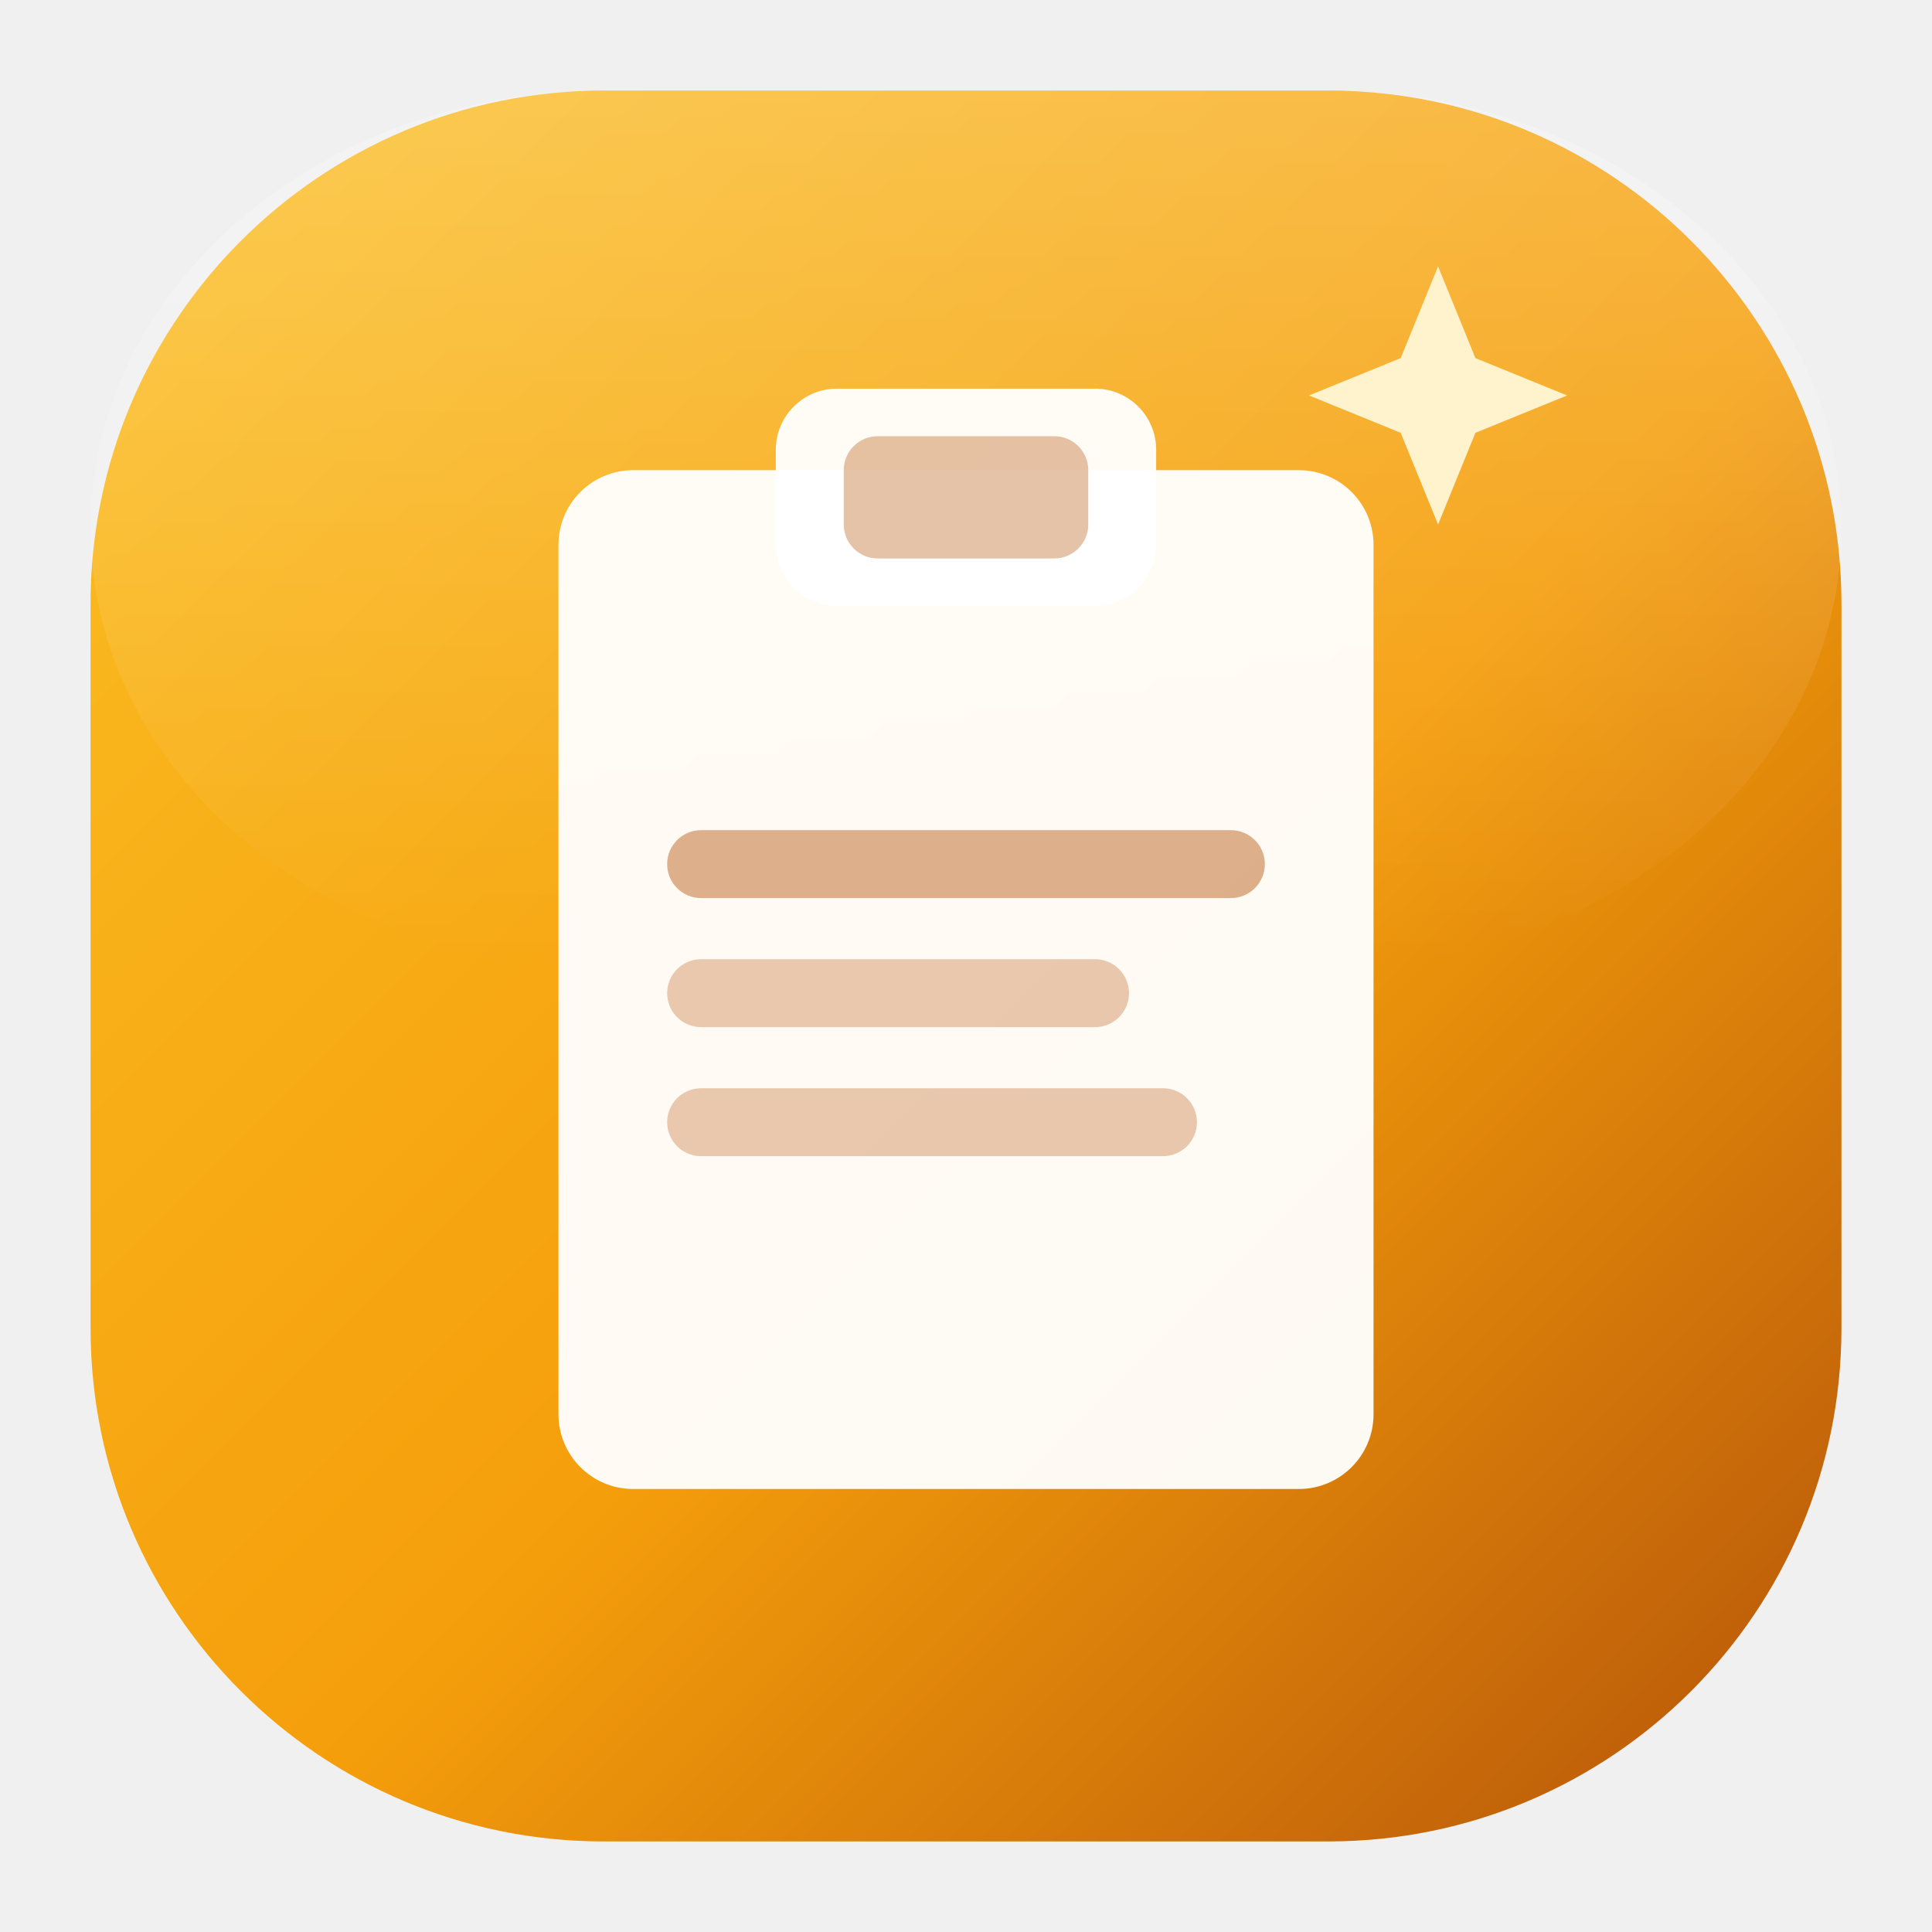
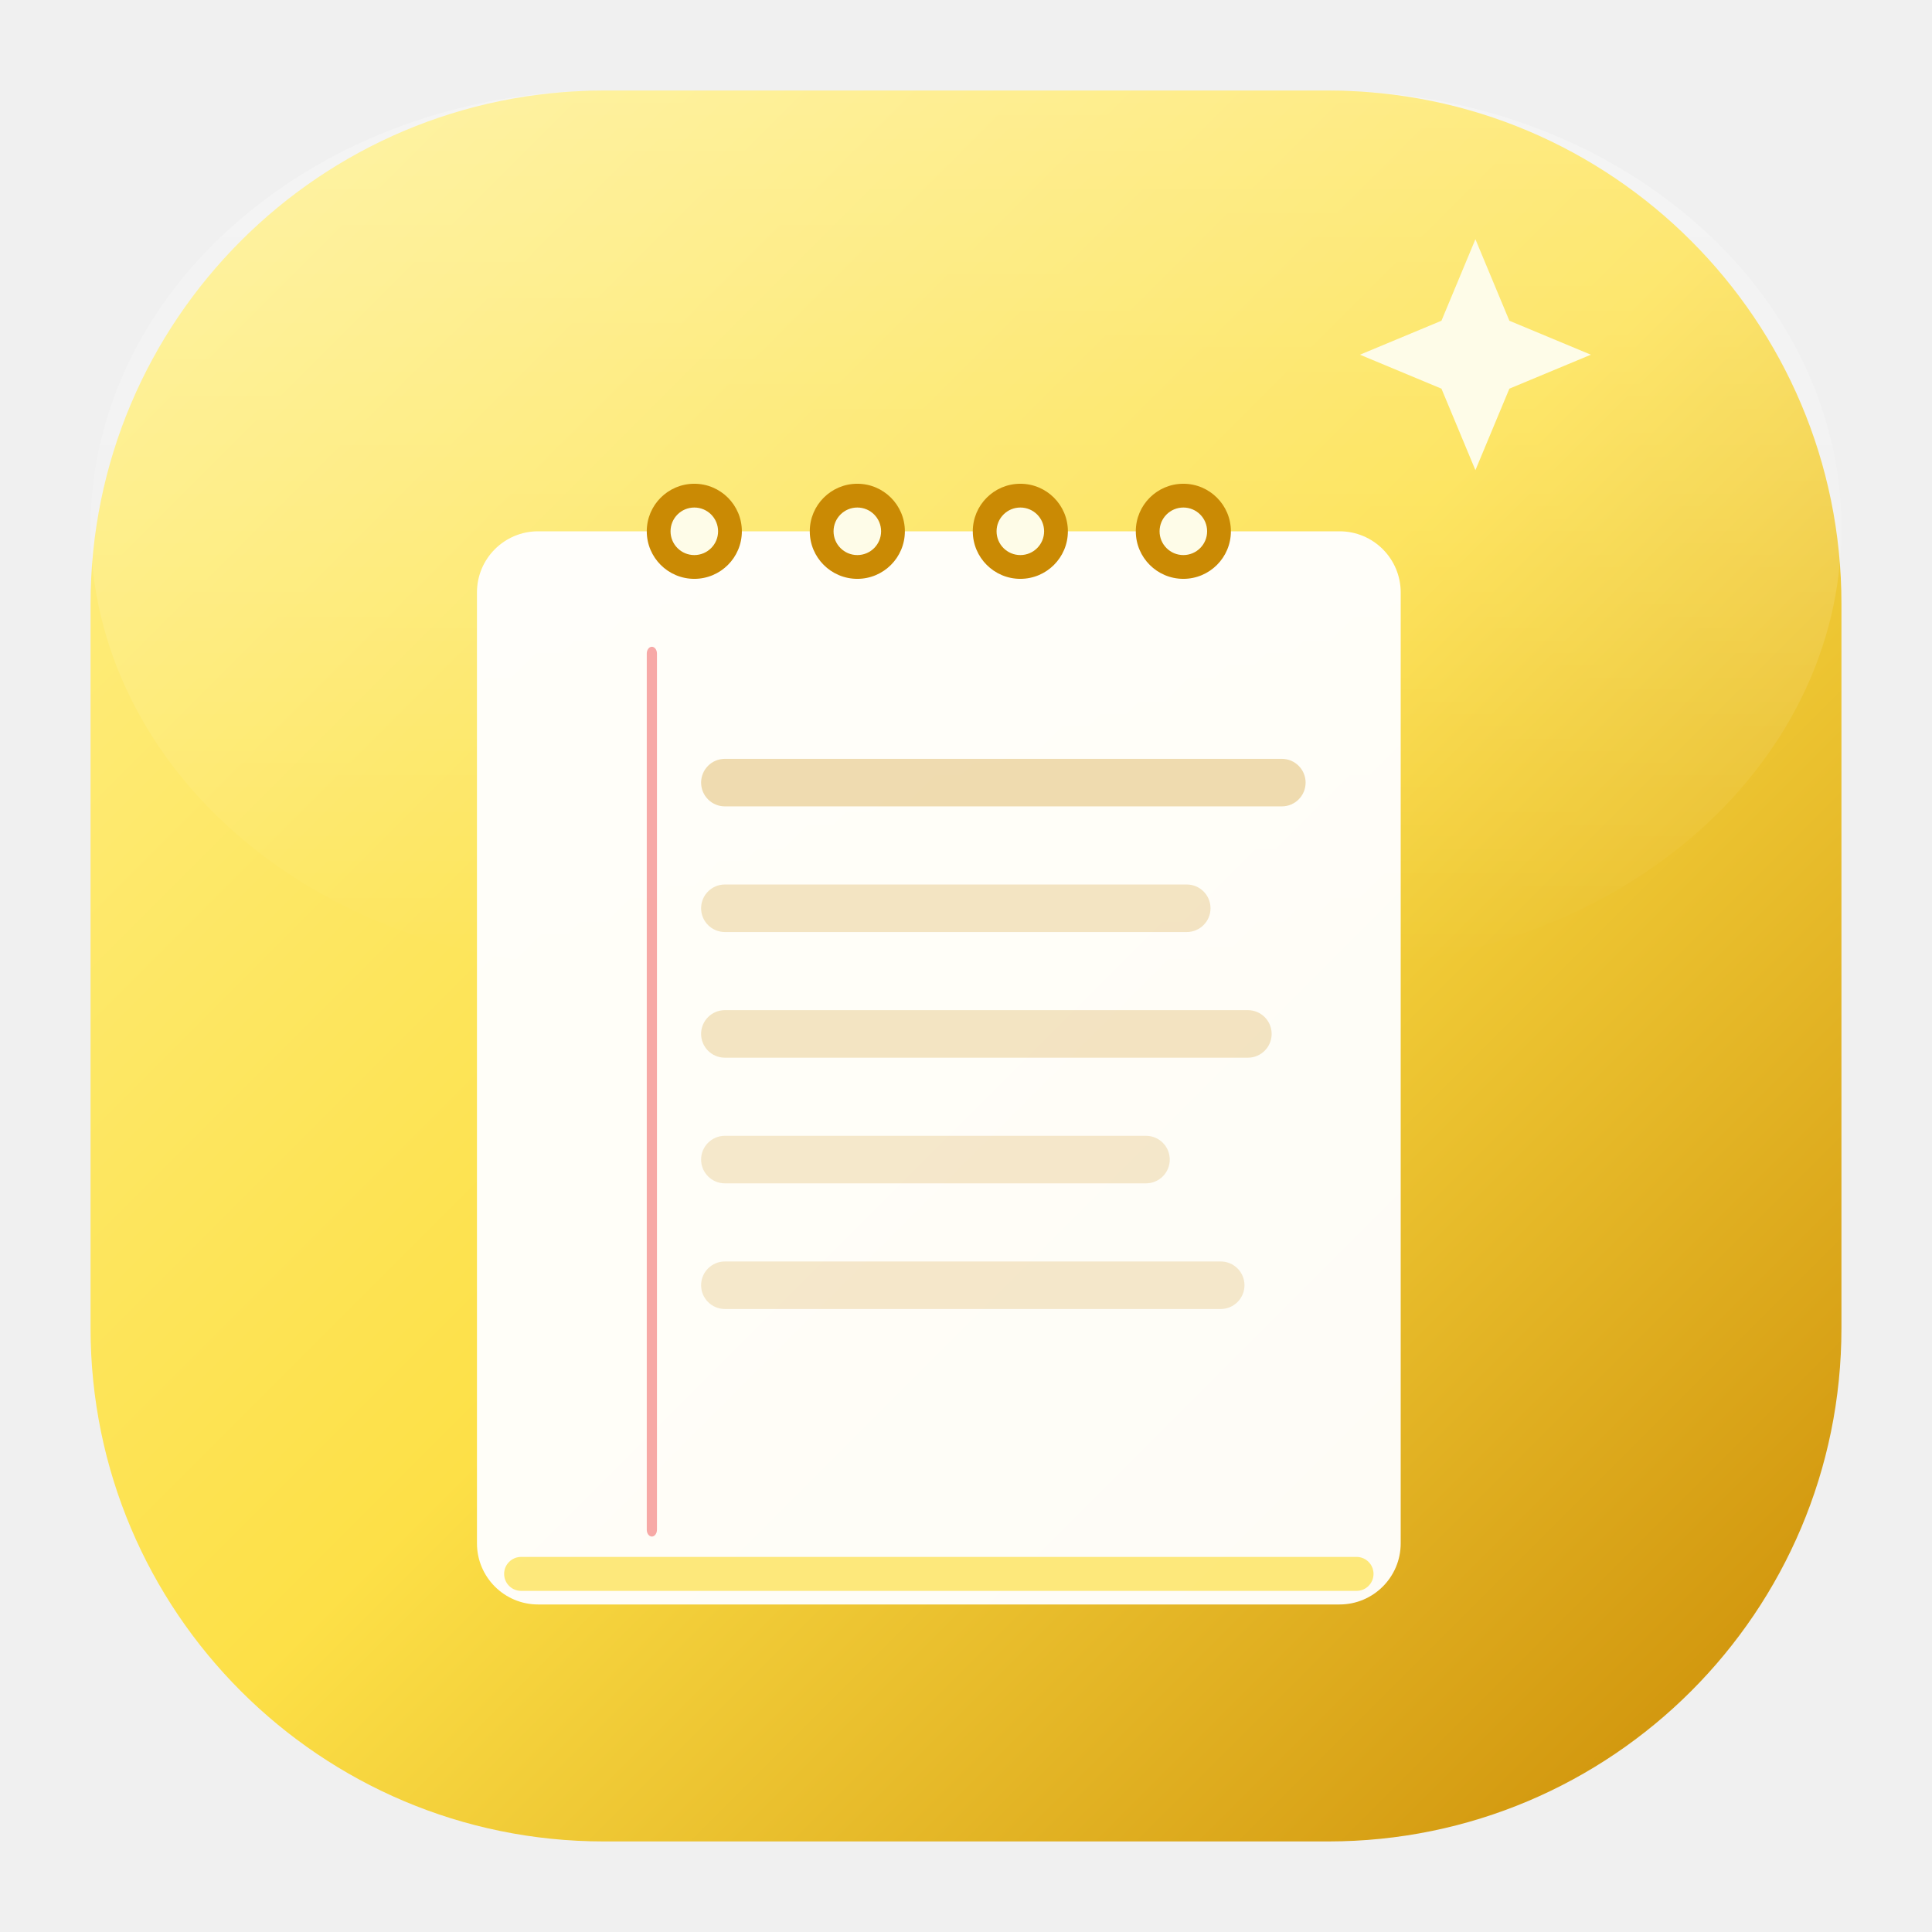
<svg xmlns="http://www.w3.org/2000/svg" width="512" height="512" viewBox="0 0 512 512">
  <defs>
    <linearGradient id="bg" x1="0" y1="0" x2="1" y2="1">
-       <stop offset="0" stop-color="#fbbf24" />
-       <stop offset="0.55" stop-color="#f59e0b" />
-       <stop offset="1" stop-color="#b45309" />
+       <stop offset="0" stop-color="#fef08a" />
+       <stop offset="0.5" stop-color="#fde047" />
+       <stop offset="1" stop-color="#ca8a04" />
    </linearGradient>
    <linearGradient id="shine" x1="0" y1="0" x2="0" y2="1">
-       <stop offset="0" stop-color="#ffffff" stop-opacity="0.22" />
+       <stop offset="0" stop-color="#ffffff" stop-opacity="0.28" />
      <stop offset="1" stop-color="#ffffff" stop-opacity="0" />
    </linearGradient>
  </defs>
  <rect x="24" y="24" width="464" height="464" rx="136" fill="url(#bg)" />
  <rect x="24" y="24" width="464" height="232" rx="136" fill="url(#shine)" />
  <g transform="translate(25.6 25.6) scale(0.9)">
-     <rect x="136" y="110" width="240" height="300" rx="22" fill="#ffffff" fill-opacity="0.95" />
-     <rect x="200" y="86" width="112" height="64" rx="18" fill="#ffffff" fill-opacity="0.95" />
-     <rect x="220" y="100" width="72" height="36" rx="10" fill="#b45309" fill-opacity="0.35" />
-     <rect x="168" y="216" width="176" height="20" rx="10" fill="#b45309" fill-opacity="0.45" />
-     <rect x="168" y="254" width="136" height="20" rx="10" fill="#b45309" fill-opacity="0.30" />
-     <rect x="168" y="292" width="156" height="20" rx="10" fill="#b45309" fill-opacity="0.30" />
-     <path d="M395 50l11 27 27 11-27 11-11 27-11-27-27-11 27-11Z" fill="#fff3cd" />
+     <rect x="112" y="128" width="272" height="316" rx="18" fill="#ffffff" fill-opacity="0.96" />
+     <rect x="120" y="430" width="256" height="10" rx="5" fill="#fde047" fill-opacity="0.7" />
+     <circle cx="176" cy="128" r="14" fill="#ca8a04" />
+     <circle cx="176" cy="128" r="7" fill="#fefce8" />
+     <circle cx="224" cy="128" r="14" fill="#ca8a04" />
+     <circle cx="224" cy="128" r="7" fill="#fefce8" />
+     <circle cx="272" cy="128" r="14" fill="#ca8a04" />
+     <circle cx="272" cy="128" r="7" fill="#fefce8" />
+     <circle cx="320" cy="128" r="14" fill="#ca8a04" />
+     <circle cx="320" cy="128" r="7" fill="#fefce8" />
+     <rect x="162" y="162" width="3" height="262" rx="2" fill="#ef4444" fill-opacity="0.45" />
+     <rect x="178" y="195" width="178" height="14" rx="7" fill="#ca8a04" fill-opacity="0.30" />
+     <rect x="178" y="232" width="150" height="14" rx="7" fill="#ca8a04" fill-opacity="0.22" />
+     <rect x="178" y="269" width="168" height="14" rx="7" fill="#ca8a04" fill-opacity="0.22" />
+     <rect x="178" y="306" width="138" height="14" rx="7" fill="#ca8a04" fill-opacity="0.18" />
+     <rect x="178" y="343" width="160" height="14" rx="7" fill="#ca8a04" fill-opacity="0.18" />
+     <path d="M406 42l10 24 24 10-24 10-10 24-10-24-24-10 24-10Z" fill="#fefce8" />
  </g>
</svg>
